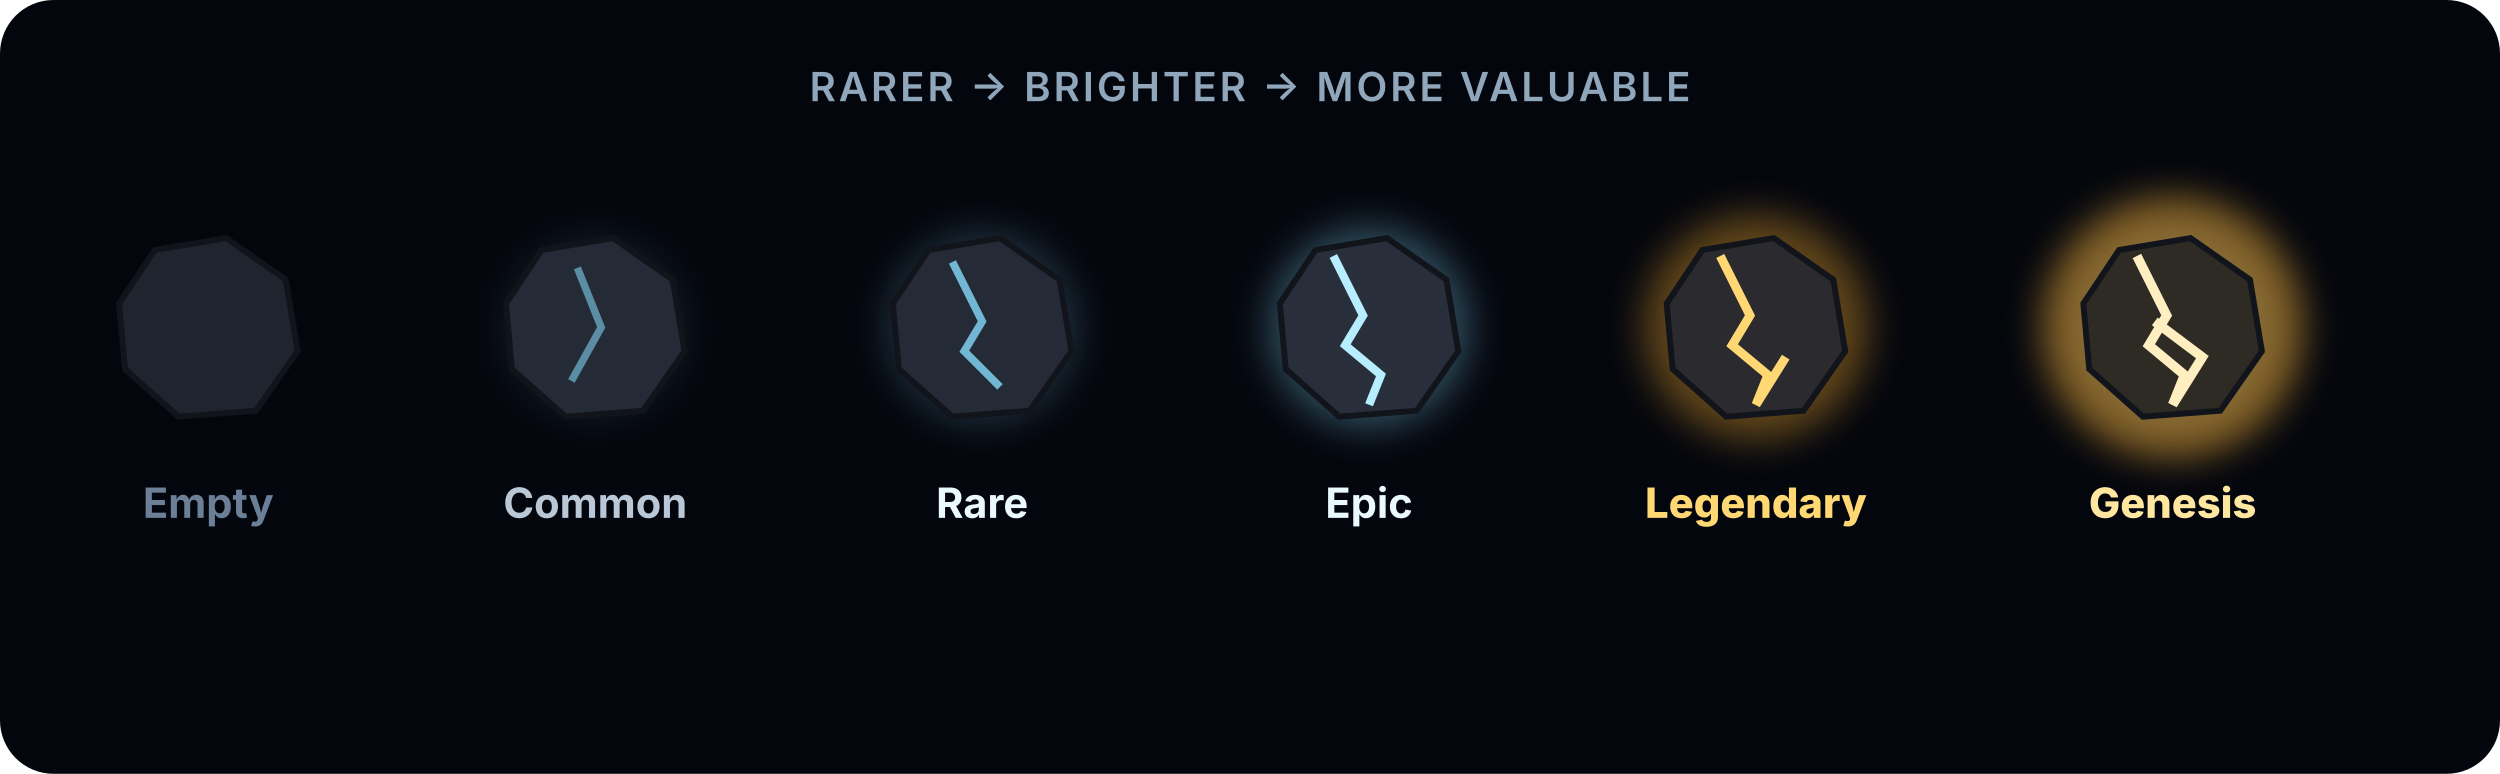
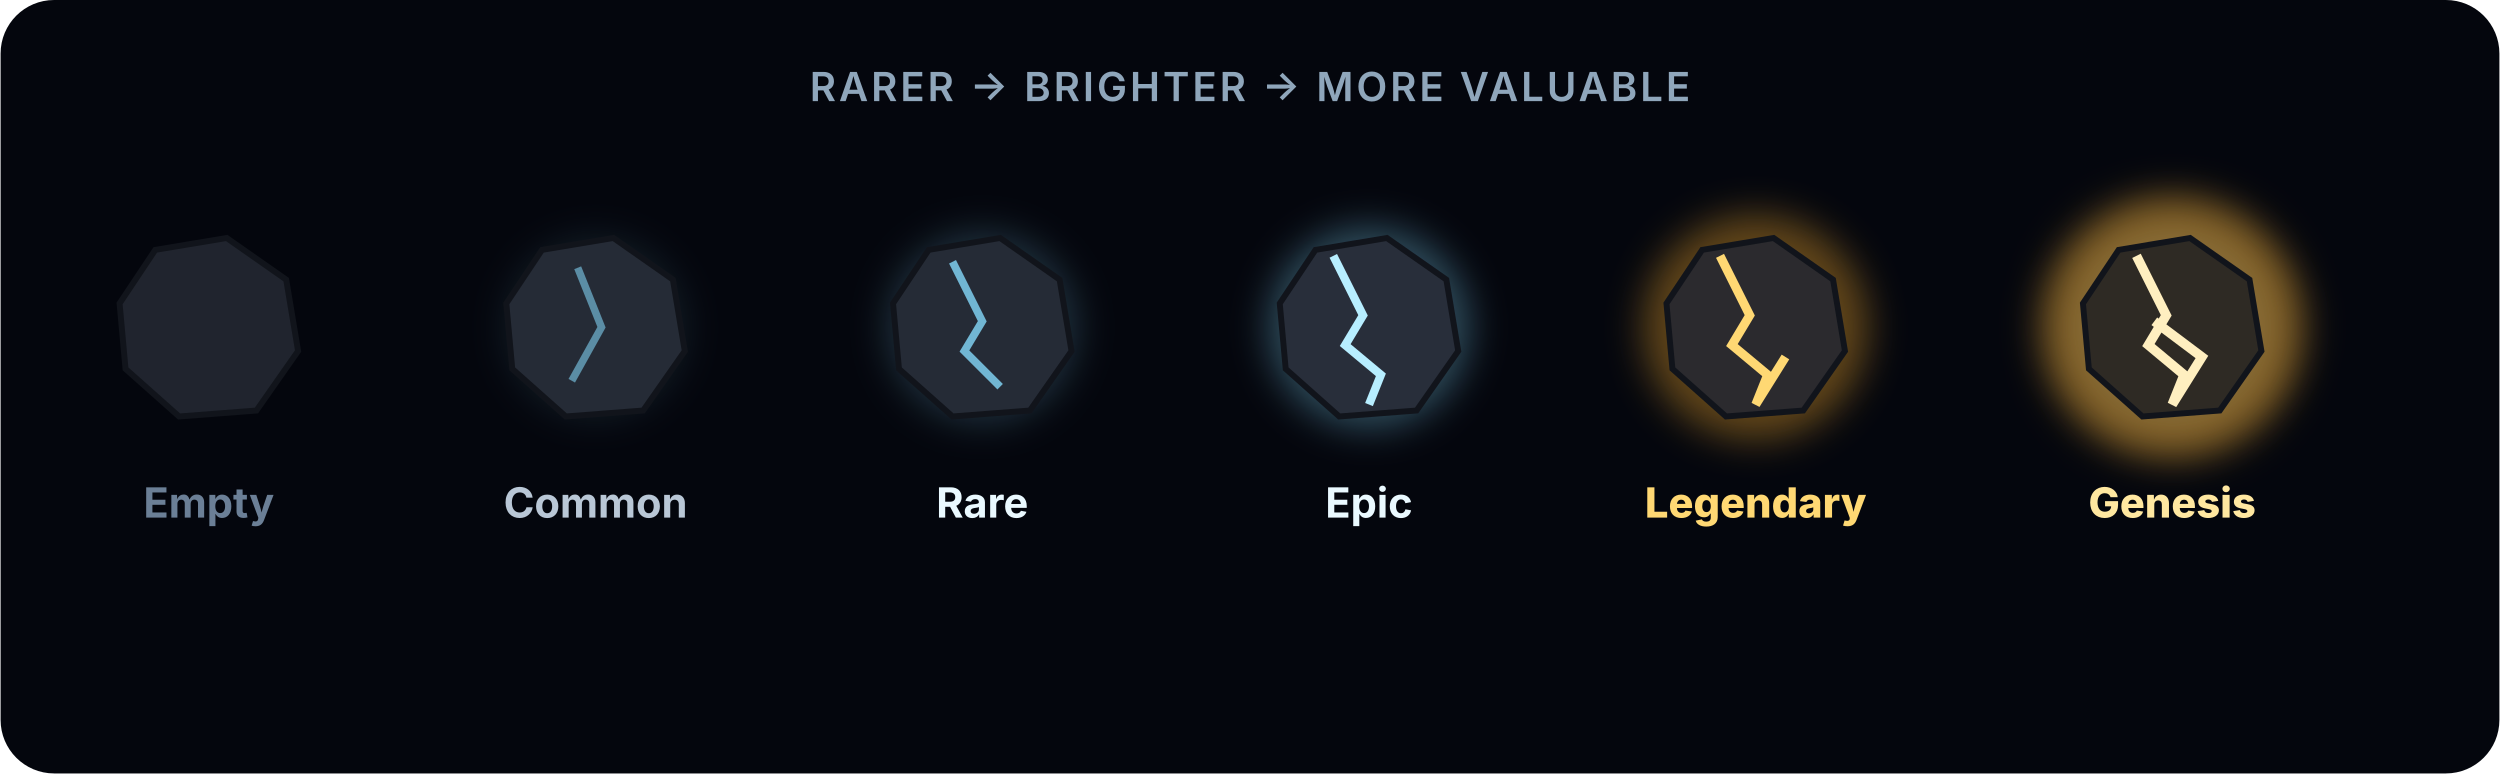
- <svg xmlns="http://www.w3.org/2000/svg" viewBox="0 0 840 260" role="img" aria-labelledby="rt rd" font-family="'Inter','Helvetica Neue',Arial,sans-serif">
+ <svg xmlns="http://www.w3.org/2000/svg" viewBox="0 0 840 260" width="1280" height="396" role="img" aria-labelledby="rt rd" font-family="'Inter','Helvetica Neue',Arial,sans-serif">
  <defs>
    <filter id="rg" x="-80%" y="-80%" width="260%" height="260%">
      <feGaussianBlur stdDeviation="6" />
    </filter>
    <radialGradient id="gold">
      <stop offset="0" stop-color="#FFE7A0" />
      <stop offset="1" stop-color="#E8A22A" />
    </radialGradient>
  </defs>
  <rect x="0" y="0" width="840" height="260" rx="18" fill="#04060d" />
  <g transform="translate(70,110)">
    <circle r="34" fill="#7ECFEF" opacity="0" filter="url(#rg)" />
    <path d="M-30,-8 -18,-26 6,-30 26,-16 30,8 16,28 -10,30 -28,14 Z" fill="#20242e" stroke="#11141b" stroke-width="2" />
    <text y="64" text-anchor="middle" fill="#6b7f96" font-size="14" font-weight="700">Empty</text>
  </g>
  <g transform="translate(200,110)">
    <circle r="30" fill="#7ECFEF" opacity="0.12" filter="url(#rg)" />
    <path d="M-30,-8 -18,-26 6,-30 26,-16 30,8 16,28 -10,30 -28,14 Z" fill="#252b36" stroke="#11141b" stroke-width="2" />
    <path d="M-6,-20 2,0 -8,18" fill="none" stroke="#7ECFEF" stroke-width="2.5" opacity="0.6" />
    <text y="64" text-anchor="middle" fill="#B9C7D6" font-size="14" font-weight="700">Common</text>
  </g>
  <g transform="translate(330,110)">
    <circle r="32" fill="#7ECFEF" opacity="0.22" filter="url(#rg)" />
    <path d="M-30,-8 -18,-26 6,-30 26,-16 30,8 16,28 -10,30 -28,14 Z" fill="#252b36" stroke="#11141b" stroke-width="2" />
    <path d="M-10,-22 0,-2 -6,8 6,20" fill="none" stroke="#7ECFEF" stroke-width="2.6" opacity="0.85" />
    <text y="64" text-anchor="middle" fill="#EAF9FF" font-size="14" font-weight="700">Rare</text>
  </g>
  <g transform="translate(460,110)">
    <circle r="34" fill="#7ECFEF" opacity="0.35" filter="url(#rg)" />
    <path d="M-30,-8 -18,-26 6,-30 26,-16 30,8 16,28 -10,30 -28,14 Z" fill="#282e3a" stroke="#11141b" stroke-width="2" />
    <path d="M-12,-24 -2,-4 -8,6 4,16 0,26" fill="none" stroke="#B7EEFF" stroke-width="2.8" />
    <text y="64" text-anchor="middle" fill="#EAF9FF" font-size="14" font-weight="700">Epic</text>
  </g>
  <g transform="translate(590,110)">
    <circle r="38" fill="#E8A22A" opacity="0.4" filter="url(#rg)" />
    <path d="M-30,-8 -18,-26 6,-30 26,-16 30,8 16,28 -10,30 -28,14 Z" fill="#2b2a2e" stroke="#11141b" stroke-width="2" />
    <path d="M-12,-24 -2,-4 -8,6 4,16 0,26 10,10" fill="none" stroke="#FFD873" stroke-width="3" />
    <text y="64" text-anchor="middle" fill="#FFD873" font-size="14" font-weight="800">Legendary</text>
  </g>
  <g transform="translate(730,110)">
    <circle r="44" fill="url(#gold)" opacity="0.55" filter="url(#rg)" />
    <circle r="20" fill="none" stroke="#FFE7A0" stroke-width="1.5" opacity="0.5" />
    <path d="M-30,-8 -18,-26 6,-30 26,-16 30,8 16,28 -10,30 -28,14 Z" fill="#2e2a24" stroke="#11141b" stroke-width="2" />
    <path d="M-12,-24 -2,-4 -8,6 4,16 0,26 10,10 -6,-2" fill="none" stroke="#FFEFC0" stroke-width="3.2" />
    <text y="64" text-anchor="middle" fill="#FFE7A0" font-size="14" font-weight="800">Genesis</text>
  </g>
  <text x="420" y="34" text-anchor="middle" fill="#8FA6BB" font-size="13.5" font-weight="600" letter-spacing="1">RARER  →  BRIGHTER  →  MORE VALUABLE</text>
</svg>
